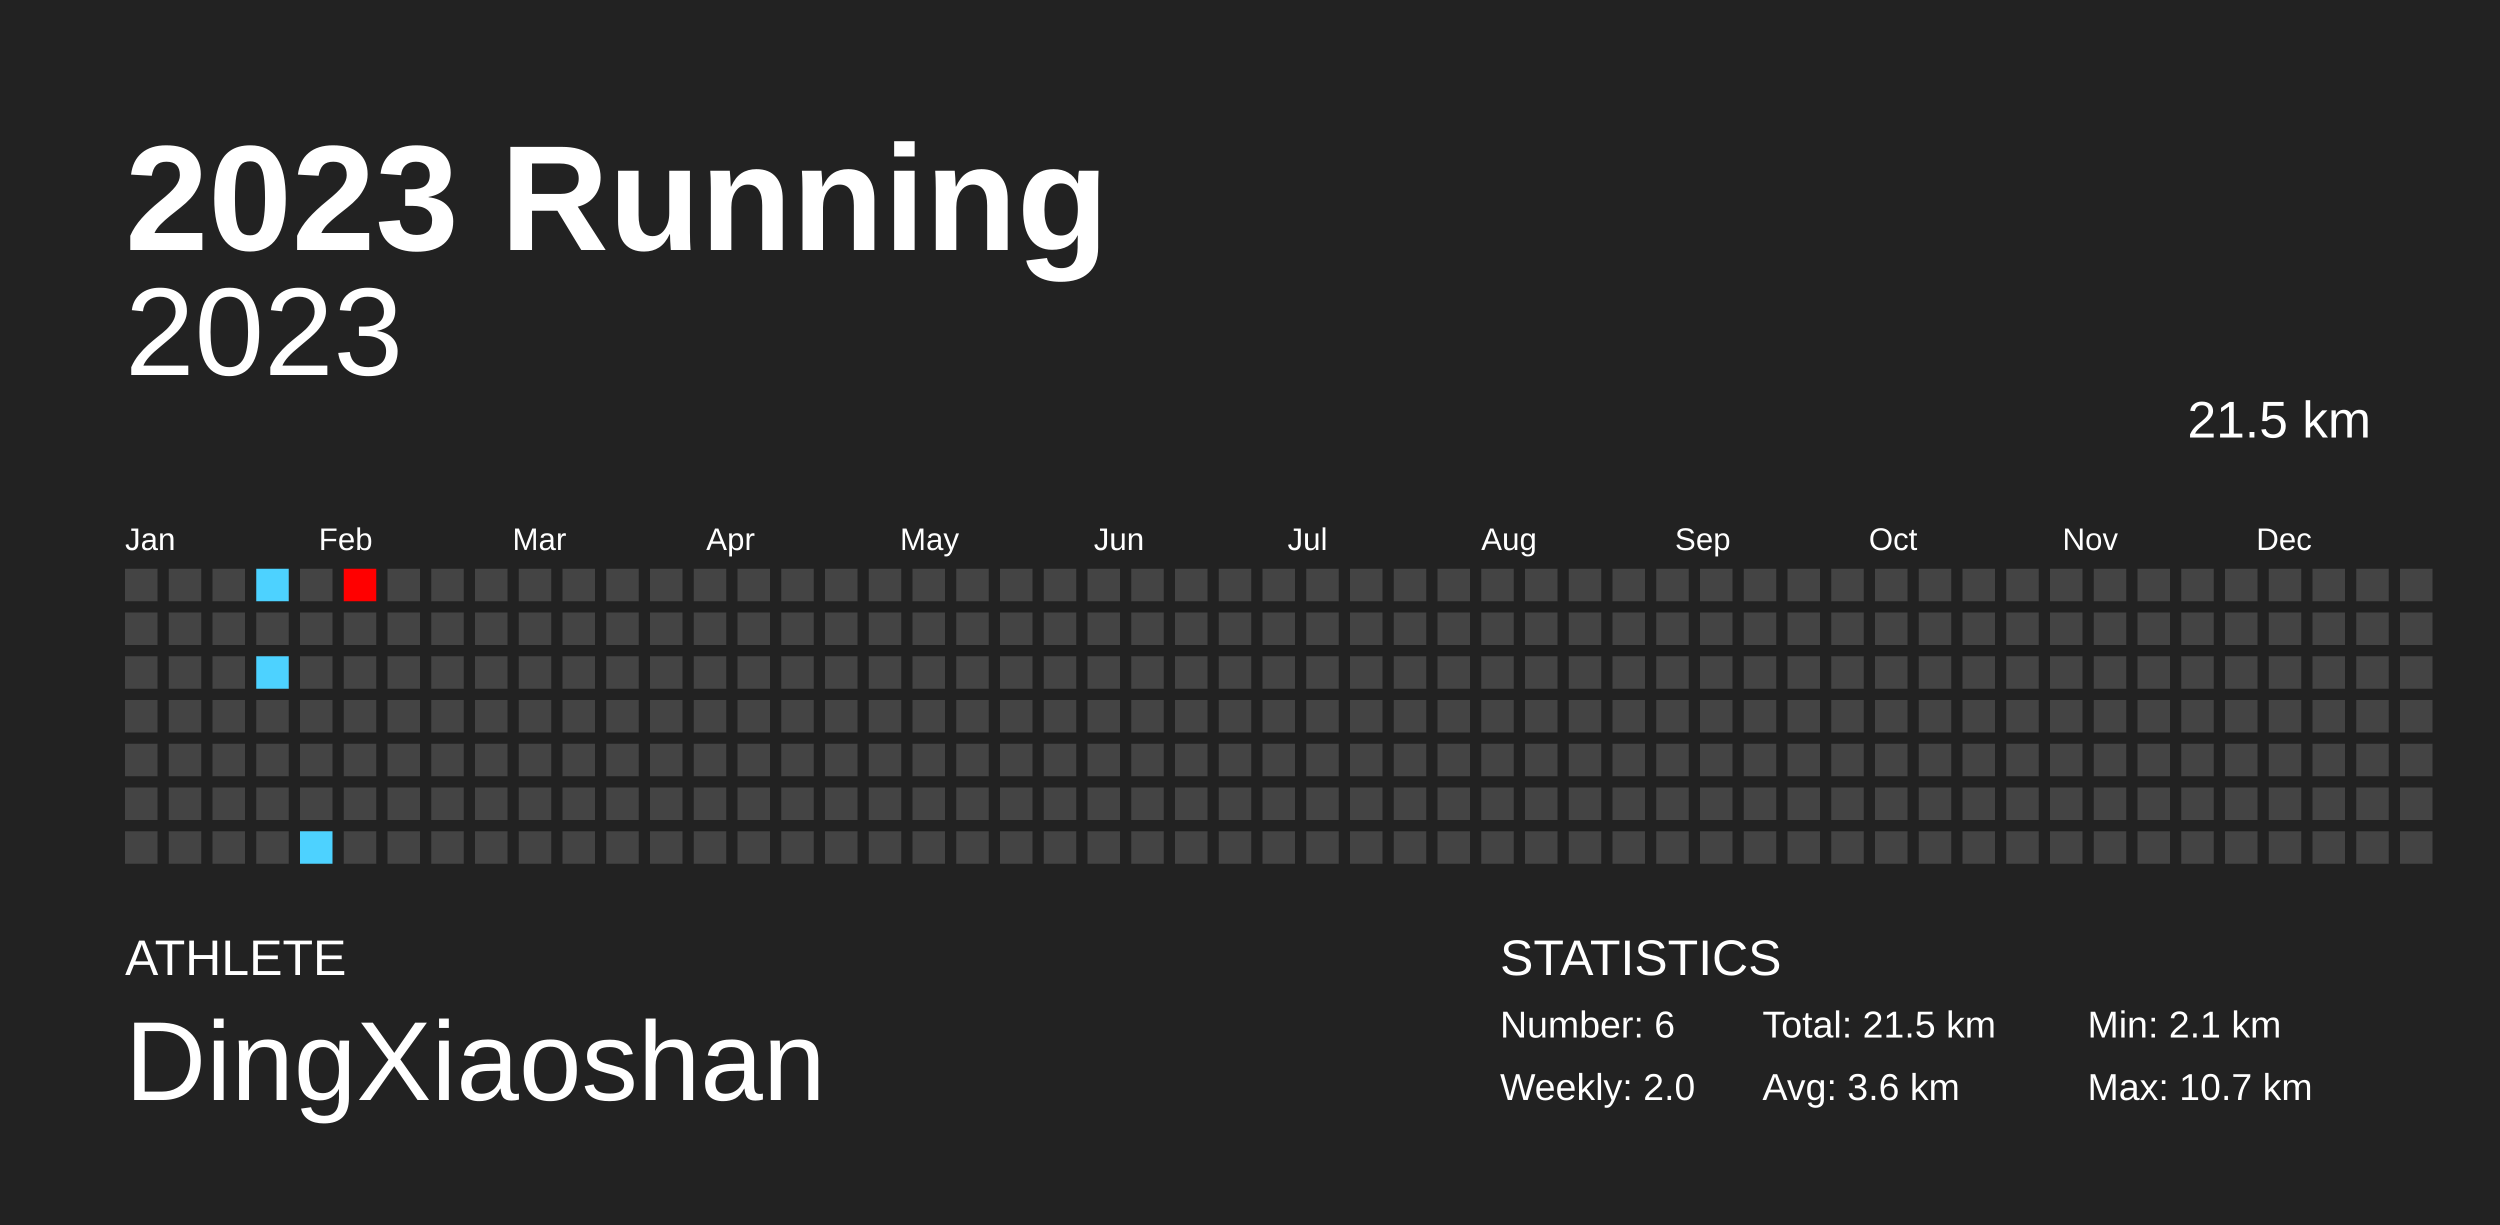
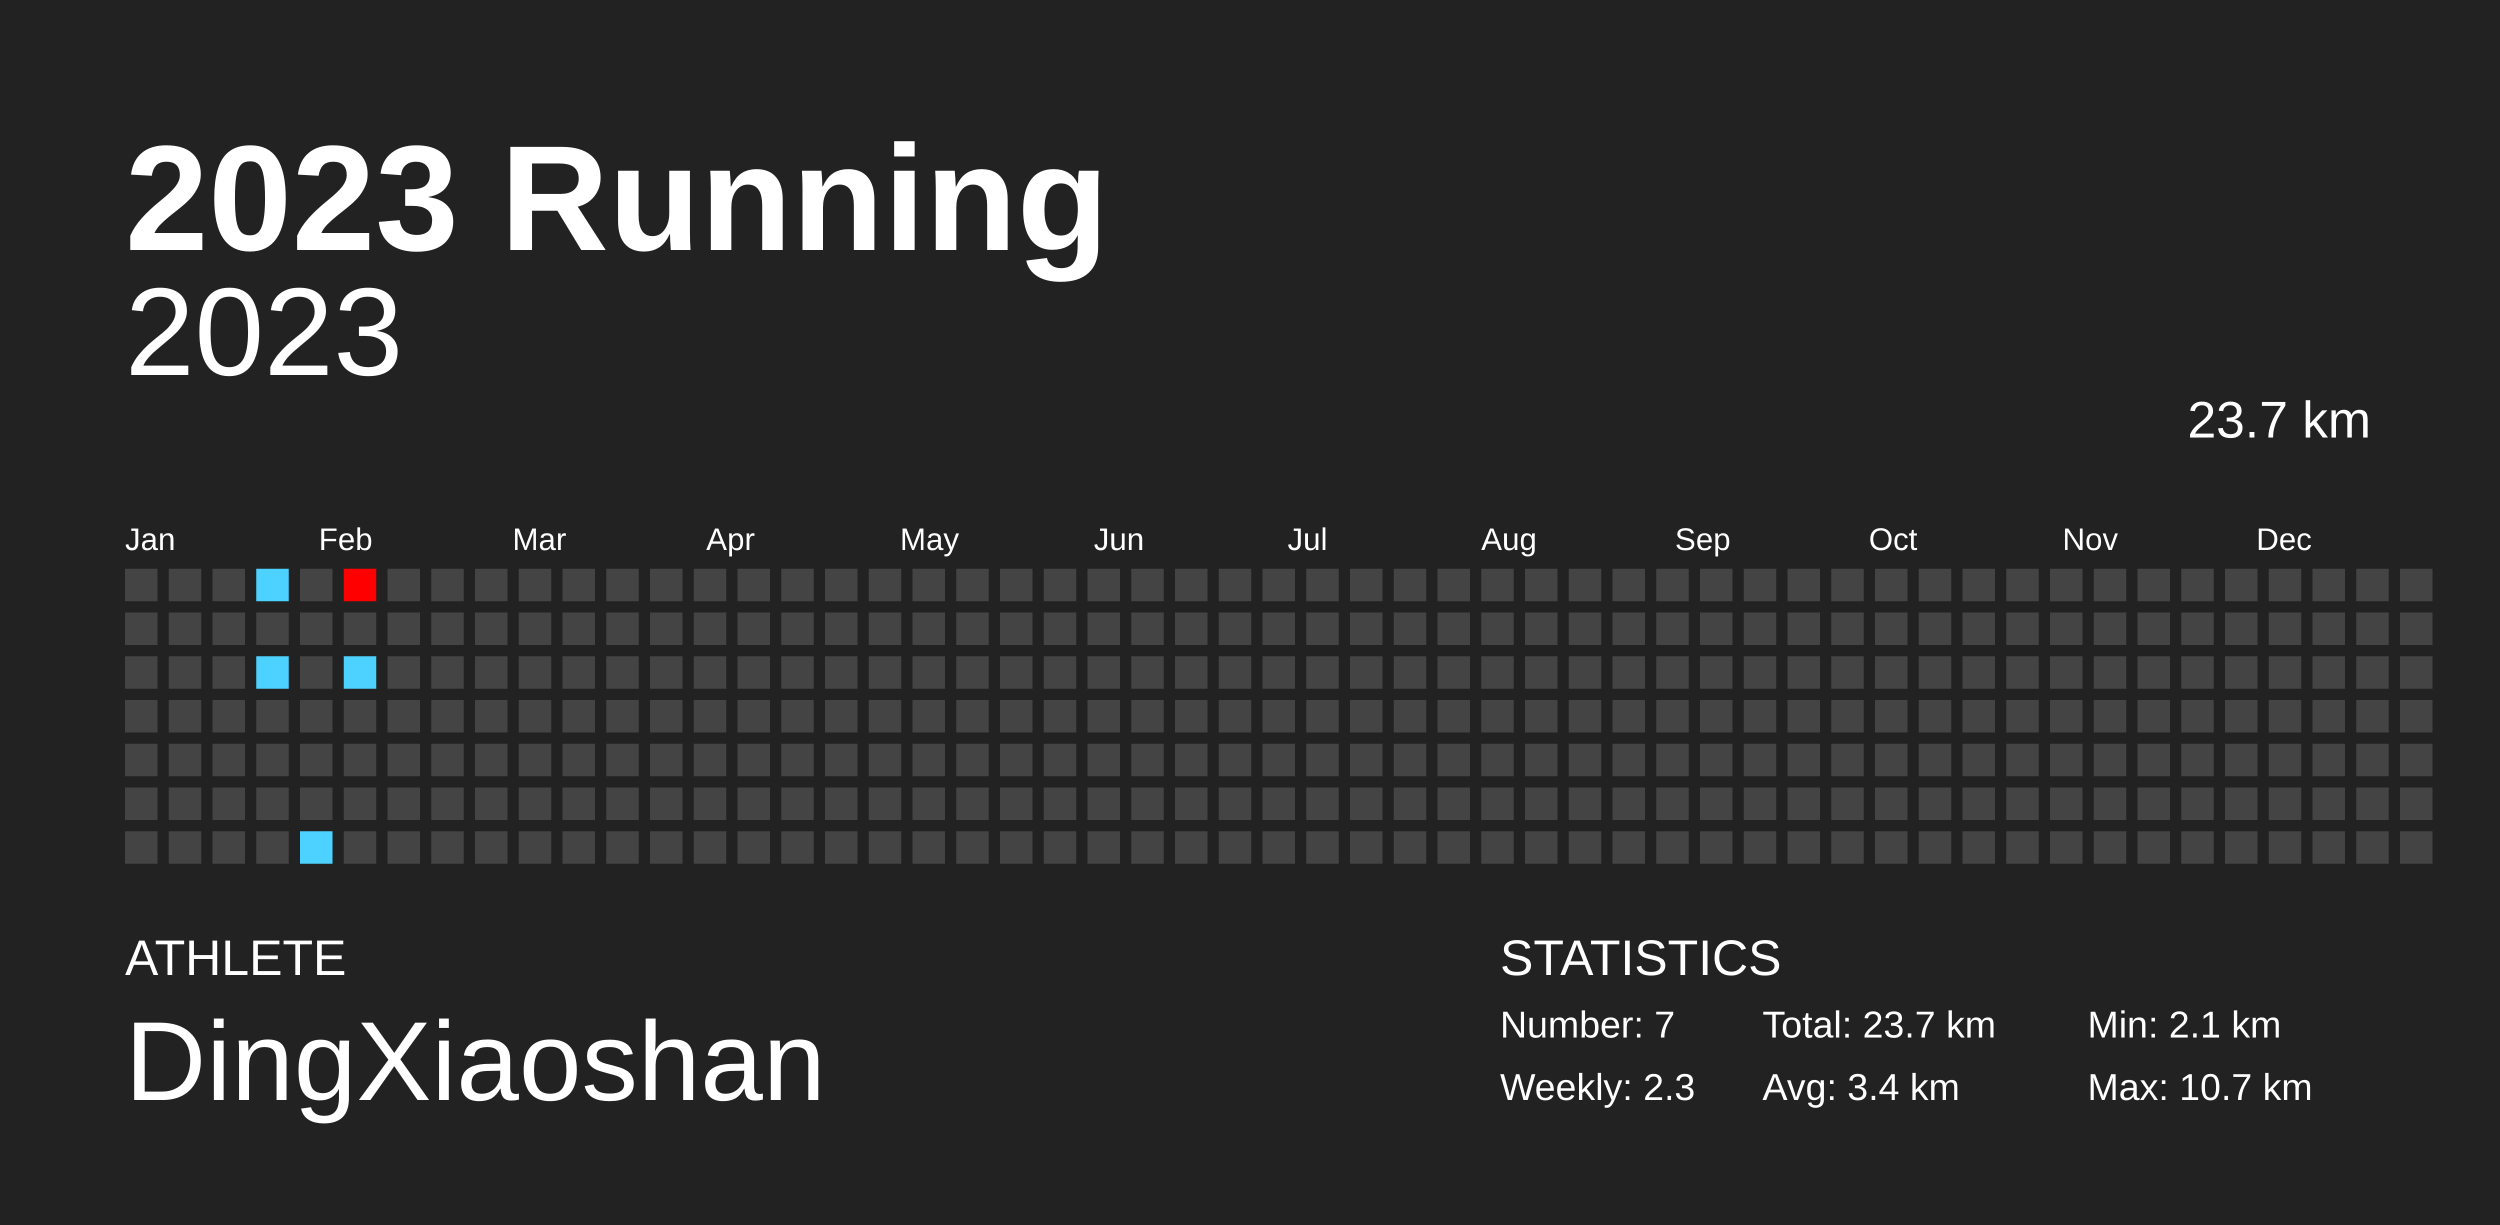
<svg xmlns="http://www.w3.org/2000/svg" baseProfile="full" height="98mm" version="1.1" viewBox="0,0,200,98" width="200mm">
  <defs />
  <rect fill="#222222" height="98" width="200" x="0" y="0" />
  <text fill="#FFFFFF" style="font-size:12px; font-family:Arial; font-weight:bold;" x="10" y="20">2023 Running</text>
  <text fill="#FFFFFF" style="font-size:4px; font-family:Arial" x="10" y="78">ATHLETE</text>
  <text fill="#FFFFFF" style="font-size:9px; font-family:Arial" x="10" y="88">DingXiaoshan</text>
  <text fill="#FFFFFF" style="font-size:4px; font-family:Arial" x="120" y="78">STATISTICS</text>
-   <text fill="#FFFFFF" style="font-size:3px; font-family:Arial" x="120" y="83">Number: 6</text>
-   <text fill="#FFFFFF" style="font-size:3px; font-family:Arial" x="120" y="88">Weekly: 2.0</text>
-   <text fill="#FFFFFF" style="font-size:3px; font-family:Arial" x="141" y="83">Total: 21.5 km</text>
-   <text fill="#FFFFFF" style="font-size:3px; font-family:Arial" x="141" y="88">Avg: 3.6 km</text>
+   <text fill="#FFFFFF" style="font-size:3px; font-family:Arial" x="120" y="83">Number: 7</text>
+   <text fill="#FFFFFF" style="font-size:3px; font-family:Arial" x="120" y="88">Weekly: 2.3</text>
+   <text fill="#FFFFFF" style="font-size:3px; font-family:Arial" x="141" y="83">Total: 23.7 km</text>
+   <text fill="#FFFFFF" style="font-size:3px; font-family:Arial" x="141" y="88">Avg: 3.4 km</text>
  <text fill="#FFFFFF" style="font-size:3px; font-family:Arial" x="167" y="83">Min: 2.1 km</text>
  <text fill="#FFFFFF" style="font-size:3px; font-family:Arial" x="167" y="88">Max: 10.7 km</text>
  <text alignment-baseline="hanging" fill="#FFFFFF" style="font-size:10.0px; font-family:Arial;" x="10" y="30">2023</text>
-   <text alignment-baseline="hanging" fill="#FFFFFF" style="font-size:4.125px; font-family:Arial;" x="175" y="35">21.5 km</text>
+   <text alignment-baseline="hanging" fill="#FFFFFF" style="font-size:4.125px; font-family:Arial;" x="175" y="35">23.7 km</text>
  <text fill="#FFFFFF" style="font-size:2.5px; font-family:Arial" x="10.0" y="44">Jan</text>
  <text fill="#FFFFFF" style="font-size:2.5px; font-family:Arial" x="25.5" y="44">Feb</text>
  <text fill="#FFFFFF" style="font-size:2.5px; font-family:Arial" x="41.0" y="44">Mar</text>
  <text fill="#FFFFFF" style="font-size:2.5px; font-family:Arial" x="56.5" y="44">Apr</text>
  <text fill="#FFFFFF" style="font-size:2.5px; font-family:Arial" x="72.0" y="44">May</text>
  <text fill="#FFFFFF" style="font-size:2.5px; font-family:Arial" x="87.5" y="44">Jun</text>
  <text fill="#FFFFFF" style="font-size:2.5px; font-family:Arial" x="103.0" y="44">Jul</text>
  <text fill="#FFFFFF" style="font-size:2.5px; font-family:Arial" x="118.5" y="44">Aug</text>
  <text fill="#FFFFFF" style="font-size:2.5px; font-family:Arial" x="134.0" y="44">Sep</text>
  <text fill="#FFFFFF" style="font-size:2.5px; font-family:Arial" x="149.5" y="44">Oct</text>
  <text fill="#FFFFFF" style="font-size:2.5px; font-family:Arial" x="165.0" y="44">Nov</text>
  <text fill="#FFFFFF" style="font-size:2.5px; font-family:Arial" x="180.5" y="44">Dec</text>
  <rect fill="#444444" height="2.6" width="2.6" x="10.0" y="45.5" />
  <rect fill="#444444" height="2.6" width="2.6" x="10.0" y="49.0" />
  <rect fill="#444444" height="2.6" width="2.6" x="10.0" y="52.5" />
  <rect fill="#444444" height="2.6" width="2.6" x="10.0" y="56.0" />
  <rect fill="#444444" height="2.6" width="2.6" x="10.0" y="59.5" />
  <rect fill="#444444" height="2.6" width="2.6" x="10.0" y="63.0" />
  <rect fill="#444444" height="2.6" width="2.6" x="10.0" y="66.5" />
  <rect fill="#444444" height="2.6" width="2.6" x="13.5" y="45.5" />
  <rect fill="#444444" height="2.6" width="2.6" x="13.5" y="49.0" />
  <rect fill="#444444" height="2.6" width="2.6" x="13.5" y="52.5" />
  <rect fill="#444444" height="2.6" width="2.6" x="13.5" y="56.0" />
  <rect fill="#444444" height="2.6" width="2.6" x="13.5" y="59.5" />
  <rect fill="#444444" height="2.6" width="2.6" x="13.5" y="63.0" />
  <rect fill="#444444" height="2.6" width="2.6" x="13.5" y="66.5" />
  <rect fill="#444444" height="2.6" width="2.6" x="17.0" y="45.5" />
  <rect fill="#444444" height="2.6" width="2.6" x="17.0" y="49.0" />
  <rect fill="#444444" height="2.6" width="2.6" x="17.0" y="52.5" />
  <rect fill="#444444" height="2.6" width="2.6" x="17.0" y="56.0" />
  <rect fill="#444444" height="2.6" width="2.6" x="17.0" y="59.5" />
  <rect fill="#444444" height="2.6" width="2.6" x="17.0" y="63.0" />
  <rect fill="#444444" height="2.6" width="2.6" x="17.0" y="66.5" />
  <rect fill="#4dd2ff" height="2.6" width="2.6" x="20.5" y="45.5" />
  <rect fill="#444444" height="2.6" width="2.6" x="20.5" y="49.0" />
  <rect fill="#4dd2ff" height="2.6" width="2.6" x="20.5" y="52.5" />
  <rect fill="#444444" height="2.6" width="2.6" x="20.5" y="56.0" />
  <rect fill="#444444" height="2.6" width="2.6" x="20.5" y="59.5" />
  <rect fill="#444444" height="2.6" width="2.6" x="20.5" y="63.0" />
  <rect fill="#444444" height="2.6" width="2.6" x="20.5" y="66.5" />
  <rect fill="#444444" height="2.6" width="2.6" x="24.0" y="45.5" />
  <rect fill="#444444" height="2.6" width="2.6" x="24.0" y="49.0" />
  <rect fill="#444444" height="2.6" width="2.6" x="24.0" y="52.5" />
  <rect fill="#444444" height="2.6" width="2.6" x="24.0" y="56.0" />
  <rect fill="#444444" height="2.6" width="2.6" x="24.0" y="59.5" />
  <rect fill="#444444" height="2.6" width="2.6" x="24.0" y="63.0" />
  <rect fill="#4dd2ff" height="2.6" width="2.6" x="24.0" y="66.5" />
  <rect fill="#ff0000" height="2.6" width="2.6" x="27.5" y="45.5" />
  <rect fill="#444444" height="2.6" width="2.6" x="27.5" y="49.0" />
-   <rect fill="#444444" height="2.6" width="2.6" x="27.5" y="52.5" />
+   <rect fill="#4dd2ff" height="2.6" width="2.6" x="27.5" y="52.5" />
  <rect fill="#444444" height="2.6" width="2.6" x="27.5" y="56.0" />
  <rect fill="#444444" height="2.6" width="2.6" x="27.5" y="59.5" />
  <rect fill="#444444" height="2.6" width="2.6" x="27.5" y="63.0" />
  <rect fill="#444444" height="2.6" width="2.6" x="27.5" y="66.5" />
  <rect fill="#444444" height="2.6" width="2.6" x="31.0" y="45.5" />
  <rect fill="#444444" height="2.6" width="2.6" x="31.0" y="49.0" />
  <rect fill="#444444" height="2.6" width="2.6" x="31.0" y="52.5" />
  <rect fill="#444444" height="2.6" width="2.6" x="31.0" y="56.0" />
  <rect fill="#444444" height="2.6" width="2.6" x="31.0" y="59.5" />
  <rect fill="#444444" height="2.6" width="2.6" x="31.0" y="63.0" />
  <rect fill="#444444" height="2.6" width="2.6" x="31.0" y="66.5" />
  <rect fill="#444444" height="2.6" width="2.6" x="34.5" y="45.5" />
  <rect fill="#444444" height="2.6" width="2.6" x="34.5" y="49.0" />
  <rect fill="#444444" height="2.6" width="2.6" x="34.5" y="52.5" />
  <rect fill="#444444" height="2.6" width="2.6" x="34.5" y="56.0" />
  <rect fill="#444444" height="2.6" width="2.6" x="34.5" y="59.5" />
  <rect fill="#444444" height="2.6" width="2.6" x="34.5" y="63.0" />
  <rect fill="#444444" height="2.6" width="2.6" x="34.5" y="66.5" />
  <rect fill="#444444" height="2.6" width="2.6" x="38.0" y="45.5" />
  <rect fill="#444444" height="2.6" width="2.6" x="38.0" y="49.0" />
  <rect fill="#444444" height="2.6" width="2.6" x="38.0" y="52.5" />
  <rect fill="#444444" height="2.6" width="2.6" x="38.0" y="56.0" />
  <rect fill="#444444" height="2.6" width="2.6" x="38.0" y="59.5" />
  <rect fill="#444444" height="2.6" width="2.6" x="38.0" y="63.0" />
  <rect fill="#444444" height="2.6" width="2.6" x="38.0" y="66.5" />
  <rect fill="#444444" height="2.6" width="2.6" x="41.5" y="45.5" />
  <rect fill="#444444" height="2.6" width="2.6" x="41.5" y="49.0" />
  <rect fill="#444444" height="2.6" width="2.6" x="41.5" y="52.5" />
  <rect fill="#444444" height="2.6" width="2.6" x="41.5" y="56.0" />
  <rect fill="#444444" height="2.6" width="2.6" x="41.5" y="59.5" />
  <rect fill="#444444" height="2.6" width="2.6" x="41.5" y="63.0" />
  <rect fill="#444444" height="2.6" width="2.6" x="41.5" y="66.5" />
  <rect fill="#444444" height="2.6" width="2.6" x="45.0" y="45.5" />
  <rect fill="#444444" height="2.6" width="2.6" x="45.0" y="49.0" />
  <rect fill="#444444" height="2.6" width="2.6" x="45.0" y="52.5" />
  <rect fill="#444444" height="2.6" width="2.6" x="45.0" y="56.0" />
  <rect fill="#444444" height="2.6" width="2.6" x="45.0" y="59.5" />
  <rect fill="#444444" height="2.6" width="2.6" x="45.0" y="63.0" />
  <rect fill="#444444" height="2.6" width="2.6" x="45.0" y="66.5" />
  <rect fill="#444444" height="2.6" width="2.6" x="48.5" y="45.5" />
  <rect fill="#444444" height="2.6" width="2.6" x="48.5" y="49.0" />
  <rect fill="#444444" height="2.6" width="2.6" x="48.5" y="52.5" />
  <rect fill="#444444" height="2.6" width="2.6" x="48.5" y="56.0" />
  <rect fill="#444444" height="2.6" width="2.6" x="48.5" y="59.5" />
  <rect fill="#444444" height="2.6" width="2.6" x="48.5" y="63.0" />
  <rect fill="#444444" height="2.6" width="2.6" x="48.5" y="66.5" />
  <rect fill="#444444" height="2.6" width="2.6" x="52.0" y="45.5" />
  <rect fill="#444444" height="2.6" width="2.6" x="52.0" y="49.0" />
  <rect fill="#444444" height="2.6" width="2.6" x="52.0" y="52.5" />
  <rect fill="#444444" height="2.6" width="2.6" x="52.0" y="56.0" />
  <rect fill="#444444" height="2.6" width="2.6" x="52.0" y="59.5" />
  <rect fill="#444444" height="2.6" width="2.6" x="52.0" y="63.0" />
  <rect fill="#444444" height="2.6" width="2.6" x="52.0" y="66.5" />
  <rect fill="#444444" height="2.6" width="2.6" x="55.5" y="45.5" />
  <rect fill="#444444" height="2.6" width="2.6" x="55.5" y="49.0" />
  <rect fill="#444444" height="2.6" width="2.6" x="55.5" y="52.5" />
  <rect fill="#444444" height="2.6" width="2.6" x="55.5" y="56.0" />
  <rect fill="#444444" height="2.6" width="2.6" x="55.5" y="59.5" />
  <rect fill="#444444" height="2.6" width="2.6" x="55.5" y="63.0" />
  <rect fill="#444444" height="2.6" width="2.6" x="55.5" y="66.5" />
  <rect fill="#444444" height="2.6" width="2.6" x="59.0" y="45.5" />
  <rect fill="#444444" height="2.6" width="2.6" x="59.0" y="49.0" />
  <rect fill="#444444" height="2.6" width="2.6" x="59.0" y="52.5" />
  <rect fill="#444444" height="2.6" width="2.6" x="59.0" y="56.0" />
  <rect fill="#444444" height="2.6" width="2.6" x="59.0" y="59.5" />
  <rect fill="#444444" height="2.6" width="2.6" x="59.0" y="63.0" />
  <rect fill="#444444" height="2.6" width="2.6" x="59.0" y="66.5" />
  <rect fill="#444444" height="2.6" width="2.6" x="62.5" y="45.5" />
  <rect fill="#444444" height="2.6" width="2.6" x="62.5" y="49.0" />
  <rect fill="#444444" height="2.6" width="2.6" x="62.5" y="52.5" />
  <rect fill="#444444" height="2.6" width="2.6" x="62.5" y="56.0" />
  <rect fill="#444444" height="2.6" width="2.6" x="62.5" y="59.5" />
  <rect fill="#444444" height="2.6" width="2.6" x="62.5" y="63.0" />
  <rect fill="#444444" height="2.6" width="2.6" x="62.5" y="66.5" />
  <rect fill="#444444" height="2.6" width="2.6" x="66.0" y="45.5" />
  <rect fill="#444444" height="2.6" width="2.6" x="66.0" y="49.0" />
  <rect fill="#444444" height="2.6" width="2.6" x="66.0" y="52.5" />
  <rect fill="#444444" height="2.6" width="2.6" x="66.0" y="56.0" />
  <rect fill="#444444" height="2.6" width="2.6" x="66.0" y="59.5" />
  <rect fill="#444444" height="2.6" width="2.6" x="66.0" y="63.0" />
  <rect fill="#444444" height="2.6" width="2.6" x="66.0" y="66.5" />
  <rect fill="#444444" height="2.6" width="2.6" x="69.5" y="45.5" />
  <rect fill="#444444" height="2.6" width="2.6" x="69.5" y="49.0" />
  <rect fill="#444444" height="2.6" width="2.6" x="69.5" y="52.5" />
  <rect fill="#444444" height="2.6" width="2.6" x="69.5" y="56.0" />
  <rect fill="#444444" height="2.6" width="2.6" x="69.5" y="59.5" />
  <rect fill="#444444" height="2.6" width="2.6" x="69.5" y="63.0" />
  <rect fill="#444444" height="2.6" width="2.6" x="69.5" y="66.5" />
  <rect fill="#444444" height="2.6" width="2.6" x="73.0" y="45.5" />
  <rect fill="#444444" height="2.6" width="2.6" x="73.0" y="49.0" />
  <rect fill="#444444" height="2.6" width="2.6" x="73.0" y="52.5" />
  <rect fill="#444444" height="2.6" width="2.6" x="73.0" y="56.0" />
  <rect fill="#444444" height="2.6" width="2.6" x="73.0" y="59.5" />
  <rect fill="#444444" height="2.6" width="2.6" x="73.0" y="63.0" />
  <rect fill="#444444" height="2.6" width="2.6" x="73.0" y="66.5" />
  <rect fill="#444444" height="2.6" width="2.6" x="76.5" y="45.5" />
  <rect fill="#444444" height="2.6" width="2.6" x="76.5" y="49.0" />
  <rect fill="#444444" height="2.6" width="2.6" x="76.5" y="52.5" />
  <rect fill="#444444" height="2.6" width="2.6" x="76.5" y="56.0" />
  <rect fill="#444444" height="2.6" width="2.6" x="76.5" y="59.5" />
  <rect fill="#444444" height="2.6" width="2.6" x="76.5" y="63.0" />
  <rect fill="#444444" height="2.6" width="2.6" x="76.5" y="66.5" />
  <rect fill="#444444" height="2.6" width="2.6" x="80.0" y="45.5" />
  <rect fill="#444444" height="2.6" width="2.6" x="80.0" y="49.0" />
  <rect fill="#444444" height="2.6" width="2.6" x="80.0" y="52.5" />
  <rect fill="#444444" height="2.6" width="2.6" x="80.0" y="56.0" />
  <rect fill="#444444" height="2.6" width="2.6" x="80.0" y="59.5" />
  <rect fill="#444444" height="2.6" width="2.6" x="80.0" y="63.0" />
  <rect fill="#444444" height="2.6" width="2.6" x="80.0" y="66.5" />
  <rect fill="#444444" height="2.6" width="2.6" x="83.5" y="45.5" />
  <rect fill="#444444" height="2.6" width="2.6" x="83.5" y="49.0" />
  <rect fill="#444444" height="2.6" width="2.6" x="83.5" y="52.5" />
  <rect fill="#444444" height="2.6" width="2.6" x="83.5" y="56.0" />
  <rect fill="#444444" height="2.6" width="2.6" x="83.5" y="59.5" />
  <rect fill="#444444" height="2.6" width="2.6" x="83.5" y="63.0" />
  <rect fill="#444444" height="2.6" width="2.6" x="83.5" y="66.5" />
  <rect fill="#444444" height="2.6" width="2.6" x="87.0" y="45.5" />
  <rect fill="#444444" height="2.6" width="2.6" x="87.0" y="49.0" />
  <rect fill="#444444" height="2.6" width="2.6" x="87.0" y="52.5" />
  <rect fill="#444444" height="2.6" width="2.6" x="87.0" y="56.0" />
  <rect fill="#444444" height="2.6" width="2.6" x="87.0" y="59.5" />
  <rect fill="#444444" height="2.6" width="2.6" x="87.0" y="63.0" />
  <rect fill="#444444" height="2.6" width="2.6" x="87.0" y="66.5" />
  <rect fill="#444444" height="2.6" width="2.6" x="90.5" y="45.5" />
  <rect fill="#444444" height="2.6" width="2.6" x="90.5" y="49.0" />
  <rect fill="#444444" height="2.6" width="2.6" x="90.5" y="52.5" />
  <rect fill="#444444" height="2.6" width="2.6" x="90.5" y="56.0" />
  <rect fill="#444444" height="2.6" width="2.6" x="90.5" y="59.5" />
  <rect fill="#444444" height="2.6" width="2.6" x="90.5" y="63.0" />
  <rect fill="#444444" height="2.6" width="2.6" x="90.5" y="66.5" />
  <rect fill="#444444" height="2.6" width="2.6" x="94.0" y="45.5" />
  <rect fill="#444444" height="2.6" width="2.6" x="94.0" y="49.0" />
  <rect fill="#444444" height="2.6" width="2.6" x="94.0" y="52.5" />
  <rect fill="#444444" height="2.6" width="2.6" x="94.0" y="56.0" />
  <rect fill="#444444" height="2.6" width="2.6" x="94.0" y="59.5" />
  <rect fill="#444444" height="2.6" width="2.6" x="94.0" y="63.0" />
  <rect fill="#444444" height="2.6" width="2.6" x="94.0" y="66.5" />
  <rect fill="#444444" height="2.6" width="2.6" x="97.5" y="45.5" />
  <rect fill="#444444" height="2.6" width="2.6" x="97.5" y="49.0" />
  <rect fill="#444444" height="2.6" width="2.6" x="97.5" y="52.5" />
  <rect fill="#444444" height="2.6" width="2.6" x="97.5" y="56.0" />
  <rect fill="#444444" height="2.6" width="2.6" x="97.5" y="59.5" />
  <rect fill="#444444" height="2.6" width="2.6" x="97.5" y="63.0" />
  <rect fill="#444444" height="2.6" width="2.6" x="97.5" y="66.5" />
  <rect fill="#444444" height="2.6" width="2.6" x="101.0" y="45.5" />
  <rect fill="#444444" height="2.6" width="2.6" x="101.0" y="49.0" />
  <rect fill="#444444" height="2.6" width="2.6" x="101.0" y="52.5" />
  <rect fill="#444444" height="2.6" width="2.6" x="101.0" y="56.0" />
  <rect fill="#444444" height="2.6" width="2.6" x="101.0" y="59.5" />
  <rect fill="#444444" height="2.6" width="2.6" x="101.0" y="63.0" />
  <rect fill="#444444" height="2.6" width="2.6" x="101.0" y="66.5" />
  <rect fill="#444444" height="2.6" width="2.6" x="104.5" y="45.5" />
  <rect fill="#444444" height="2.6" width="2.6" x="104.5" y="49.0" />
  <rect fill="#444444" height="2.6" width="2.6" x="104.5" y="52.5" />
  <rect fill="#444444" height="2.6" width="2.6" x="104.5" y="56.0" />
  <rect fill="#444444" height="2.6" width="2.6" x="104.5" y="59.5" />
  <rect fill="#444444" height="2.6" width="2.6" x="104.5" y="63.0" />
  <rect fill="#444444" height="2.6" width="2.6" x="104.5" y="66.5" />
  <rect fill="#444444" height="2.6" width="2.6" x="108.0" y="45.5" />
  <rect fill="#444444" height="2.6" width="2.6" x="108.0" y="49.0" />
  <rect fill="#444444" height="2.6" width="2.6" x="108.0" y="52.5" />
  <rect fill="#444444" height="2.6" width="2.6" x="108.0" y="56.0" />
  <rect fill="#444444" height="2.6" width="2.6" x="108.0" y="59.5" />
  <rect fill="#444444" height="2.6" width="2.6" x="108.0" y="63.0" />
  <rect fill="#444444" height="2.6" width="2.6" x="108.0" y="66.5" />
  <rect fill="#444444" height="2.6" width="2.6" x="111.5" y="45.5" />
  <rect fill="#444444" height="2.6" width="2.6" x="111.5" y="49.0" />
  <rect fill="#444444" height="2.6" width="2.6" x="111.5" y="52.5" />
  <rect fill="#444444" height="2.6" width="2.6" x="111.5" y="56.0" />
  <rect fill="#444444" height="2.6" width="2.6" x="111.5" y="59.5" />
  <rect fill="#444444" height="2.6" width="2.6" x="111.5" y="63.0" />
  <rect fill="#444444" height="2.6" width="2.6" x="111.5" y="66.5" />
  <rect fill="#444444" height="2.6" width="2.6" x="115.0" y="45.5" />
  <rect fill="#444444" height="2.6" width="2.6" x="115.0" y="49.0" />
  <rect fill="#444444" height="2.6" width="2.6" x="115.0" y="52.5" />
  <rect fill="#444444" height="2.6" width="2.6" x="115.0" y="56.0" />
  <rect fill="#444444" height="2.6" width="2.6" x="115.0" y="59.5" />
  <rect fill="#444444" height="2.6" width="2.6" x="115.0" y="63.0" />
  <rect fill="#444444" height="2.6" width="2.6" x="115.0" y="66.5" />
  <rect fill="#444444" height="2.6" width="2.6" x="118.5" y="45.5" />
  <rect fill="#444444" height="2.6" width="2.6" x="118.5" y="49.0" />
  <rect fill="#444444" height="2.6" width="2.6" x="118.5" y="52.5" />
  <rect fill="#444444" height="2.6" width="2.6" x="118.5" y="56.0" />
  <rect fill="#444444" height="2.6" width="2.6" x="118.5" y="59.5" />
  <rect fill="#444444" height="2.6" width="2.6" x="118.5" y="63.0" />
  <rect fill="#444444" height="2.6" width="2.6" x="118.5" y="66.5" />
  <rect fill="#444444" height="2.6" width="2.6" x="122.0" y="45.5" />
  <rect fill="#444444" height="2.6" width="2.6" x="122.0" y="49.0" />
  <rect fill="#444444" height="2.6" width="2.6" x="122.0" y="52.5" />
  <rect fill="#444444" height="2.6" width="2.6" x="122.0" y="56.0" />
  <rect fill="#444444" height="2.6" width="2.6" x="122.0" y="59.5" />
  <rect fill="#444444" height="2.6" width="2.6" x="122.0" y="63.0" />
  <rect fill="#444444" height="2.6" width="2.6" x="122.0" y="66.5" />
  <rect fill="#444444" height="2.6" width="2.6" x="125.5" y="45.5" />
  <rect fill="#444444" height="2.6" width="2.6" x="125.5" y="49.0" />
  <rect fill="#444444" height="2.6" width="2.6" x="125.5" y="52.5" />
  <rect fill="#444444" height="2.6" width="2.6" x="125.5" y="56.0" />
  <rect fill="#444444" height="2.6" width="2.6" x="125.5" y="59.5" />
  <rect fill="#444444" height="2.6" width="2.6" x="125.5" y="63.0" />
  <rect fill="#444444" height="2.6" width="2.6" x="125.5" y="66.5" />
  <rect fill="#444444" height="2.6" width="2.6" x="129.0" y="45.5" />
  <rect fill="#444444" height="2.6" width="2.6" x="129.0" y="49.0" />
  <rect fill="#444444" height="2.6" width="2.6" x="129.0" y="52.5" />
  <rect fill="#444444" height="2.6" width="2.6" x="129.0" y="56.0" />
  <rect fill="#444444" height="2.6" width="2.6" x="129.0" y="59.5" />
  <rect fill="#444444" height="2.6" width="2.6" x="129.0" y="63.0" />
  <rect fill="#444444" height="2.6" width="2.6" x="129.0" y="66.5" />
  <rect fill="#444444" height="2.6" width="2.6" x="132.5" y="45.5" />
  <rect fill="#444444" height="2.6" width="2.6" x="132.5" y="49.0" />
  <rect fill="#444444" height="2.6" width="2.6" x="132.5" y="52.5" />
  <rect fill="#444444" height="2.6" width="2.6" x="132.5" y="56.0" />
  <rect fill="#444444" height="2.6" width="2.6" x="132.5" y="59.5" />
  <rect fill="#444444" height="2.6" width="2.6" x="132.5" y="63.0" />
  <rect fill="#444444" height="2.6" width="2.6" x="132.5" y="66.5" />
  <rect fill="#444444" height="2.6" width="2.6" x="136.0" y="45.5" />
  <rect fill="#444444" height="2.6" width="2.6" x="136.0" y="49.0" />
  <rect fill="#444444" height="2.6" width="2.6" x="136.0" y="52.5" />
  <rect fill="#444444" height="2.6" width="2.6" x="136.0" y="56.0" />
  <rect fill="#444444" height="2.6" width="2.6" x="136.0" y="59.5" />
  <rect fill="#444444" height="2.6" width="2.6" x="136.0" y="63.0" />
  <rect fill="#444444" height="2.6" width="2.6" x="136.0" y="66.5" />
  <rect fill="#444444" height="2.6" width="2.6" x="139.5" y="45.5" />
  <rect fill="#444444" height="2.6" width="2.6" x="139.5" y="49.0" />
  <rect fill="#444444" height="2.6" width="2.6" x="139.5" y="52.5" />
  <rect fill="#444444" height="2.6" width="2.6" x="139.5" y="56.0" />
  <rect fill="#444444" height="2.6" width="2.6" x="139.5" y="59.5" />
  <rect fill="#444444" height="2.6" width="2.6" x="139.5" y="63.0" />
  <rect fill="#444444" height="2.6" width="2.6" x="139.5" y="66.5" />
  <rect fill="#444444" height="2.6" width="2.6" x="143.0" y="45.5" />
  <rect fill="#444444" height="2.6" width="2.6" x="143.0" y="49.0" />
  <rect fill="#444444" height="2.6" width="2.6" x="143.0" y="52.5" />
  <rect fill="#444444" height="2.6" width="2.6" x="143.0" y="56.0" />
  <rect fill="#444444" height="2.6" width="2.6" x="143.0" y="59.5" />
  <rect fill="#444444" height="2.6" width="2.6" x="143.0" y="63.0" />
  <rect fill="#444444" height="2.6" width="2.6" x="143.0" y="66.5" />
  <rect fill="#444444" height="2.6" width="2.6" x="146.5" y="45.5" />
  <rect fill="#444444" height="2.6" width="2.6" x="146.5" y="49.0" />
  <rect fill="#444444" height="2.6" width="2.6" x="146.5" y="52.5" />
  <rect fill="#444444" height="2.6" width="2.6" x="146.5" y="56.0" />
  <rect fill="#444444" height="2.6" width="2.6" x="146.5" y="59.5" />
  <rect fill="#444444" height="2.6" width="2.6" x="146.5" y="63.0" />
  <rect fill="#444444" height="2.6" width="2.6" x="146.5" y="66.5" />
  <rect fill="#444444" height="2.6" width="2.6" x="150.0" y="45.5" />
  <rect fill="#444444" height="2.6" width="2.6" x="150.0" y="49.0" />
  <rect fill="#444444" height="2.6" width="2.6" x="150.0" y="52.5" />
  <rect fill="#444444" height="2.6" width="2.6" x="150.0" y="56.0" />
  <rect fill="#444444" height="2.6" width="2.6" x="150.0" y="59.5" />
  <rect fill="#444444" height="2.6" width="2.6" x="150.0" y="63.0" />
  <rect fill="#444444" height="2.6" width="2.6" x="150.0" y="66.5" />
  <rect fill="#444444" height="2.6" width="2.6" x="153.5" y="45.5" />
  <rect fill="#444444" height="2.6" width="2.6" x="153.5" y="49.0" />
  <rect fill="#444444" height="2.6" width="2.6" x="153.5" y="52.5" />
  <rect fill="#444444" height="2.6" width="2.6" x="153.5" y="56.0" />
  <rect fill="#444444" height="2.6" width="2.6" x="153.5" y="59.5" />
  <rect fill="#444444" height="2.6" width="2.6" x="153.5" y="63.0" />
  <rect fill="#444444" height="2.6" width="2.6" x="153.5" y="66.5" />
  <rect fill="#444444" height="2.6" width="2.6" x="157.0" y="45.5" />
  <rect fill="#444444" height="2.6" width="2.6" x="157.0" y="49.0" />
  <rect fill="#444444" height="2.6" width="2.6" x="157.0" y="52.5" />
  <rect fill="#444444" height="2.6" width="2.6" x="157.0" y="56.0" />
  <rect fill="#444444" height="2.6" width="2.6" x="157.0" y="59.5" />
  <rect fill="#444444" height="2.6" width="2.6" x="157.0" y="63.0" />
  <rect fill="#444444" height="2.6" width="2.6" x="157.0" y="66.5" />
  <rect fill="#444444" height="2.6" width="2.6" x="160.5" y="45.5" />
  <rect fill="#444444" height="2.6" width="2.6" x="160.5" y="49.0" />
  <rect fill="#444444" height="2.6" width="2.6" x="160.5" y="52.5" />
  <rect fill="#444444" height="2.6" width="2.6" x="160.5" y="56.0" />
  <rect fill="#444444" height="2.6" width="2.6" x="160.5" y="59.5" />
  <rect fill="#444444" height="2.6" width="2.6" x="160.5" y="63.0" />
  <rect fill="#444444" height="2.6" width="2.6" x="160.5" y="66.5" />
  <rect fill="#444444" height="2.6" width="2.6" x="164.0" y="45.5" />
  <rect fill="#444444" height="2.6" width="2.6" x="164.0" y="49.0" />
  <rect fill="#444444" height="2.6" width="2.6" x="164.0" y="52.5" />
  <rect fill="#444444" height="2.6" width="2.6" x="164.0" y="56.0" />
  <rect fill="#444444" height="2.6" width="2.6" x="164.0" y="59.5" />
  <rect fill="#444444" height="2.6" width="2.6" x="164.0" y="63.0" />
  <rect fill="#444444" height="2.6" width="2.6" x="164.0" y="66.5" />
  <rect fill="#444444" height="2.6" width="2.6" x="167.5" y="45.5" />
  <rect fill="#444444" height="2.6" width="2.6" x="167.5" y="49.0" />
  <rect fill="#444444" height="2.6" width="2.6" x="167.5" y="52.5" />
  <rect fill="#444444" height="2.6" width="2.6" x="167.5" y="56.0" />
  <rect fill="#444444" height="2.6" width="2.6" x="167.5" y="59.5" />
  <rect fill="#444444" height="2.6" width="2.6" x="167.5" y="63.0" />
  <rect fill="#444444" height="2.6" width="2.6" x="167.5" y="66.5" />
  <rect fill="#444444" height="2.6" width="2.6" x="171.0" y="45.5" />
  <rect fill="#444444" height="2.6" width="2.6" x="171.0" y="49.0" />
  <rect fill="#444444" height="2.6" width="2.6" x="171.0" y="52.5" />
  <rect fill="#444444" height="2.6" width="2.6" x="171.0" y="56.0" />
  <rect fill="#444444" height="2.6" width="2.6" x="171.0" y="59.5" />
  <rect fill="#444444" height="2.6" width="2.6" x="171.0" y="63.0" />
  <rect fill="#444444" height="2.6" width="2.6" x="171.0" y="66.5" />
  <rect fill="#444444" height="2.6" width="2.6" x="174.5" y="45.5" />
  <rect fill="#444444" height="2.6" width="2.6" x="174.5" y="49.0" />
  <rect fill="#444444" height="2.6" width="2.6" x="174.5" y="52.5" />
  <rect fill="#444444" height="2.6" width="2.6" x="174.5" y="56.0" />
  <rect fill="#444444" height="2.6" width="2.6" x="174.5" y="59.5" />
  <rect fill="#444444" height="2.6" width="2.6" x="174.5" y="63.0" />
  <rect fill="#444444" height="2.6" width="2.6" x="174.5" y="66.5" />
  <rect fill="#444444" height="2.6" width="2.6" x="178.0" y="45.5" />
  <rect fill="#444444" height="2.6" width="2.6" x="178.0" y="49.0" />
  <rect fill="#444444" height="2.6" width="2.6" x="178.0" y="52.5" />
  <rect fill="#444444" height="2.6" width="2.6" x="178.0" y="56.0" />
  <rect fill="#444444" height="2.6" width="2.6" x="178.0" y="59.5" />
  <rect fill="#444444" height="2.6" width="2.6" x="178.0" y="63.0" />
  <rect fill="#444444" height="2.6" width="2.6" x="178.0" y="66.5" />
  <rect fill="#444444" height="2.6" width="2.6" x="181.5" y="45.5" />
  <rect fill="#444444" height="2.6" width="2.6" x="181.5" y="49.0" />
  <rect fill="#444444" height="2.6" width="2.6" x="181.5" y="52.5" />
  <rect fill="#444444" height="2.6" width="2.6" x="181.5" y="56.0" />
  <rect fill="#444444" height="2.6" width="2.6" x="181.5" y="59.5" />
  <rect fill="#444444" height="2.6" width="2.6" x="181.5" y="63.0" />
  <rect fill="#444444" height="2.6" width="2.6" x="181.5" y="66.5" />
  <rect fill="#444444" height="2.6" width="2.6" x="185.0" y="45.5" />
  <rect fill="#444444" height="2.6" width="2.6" x="185.0" y="49.0" />
  <rect fill="#444444" height="2.6" width="2.6" x="185.0" y="52.5" />
  <rect fill="#444444" height="2.6" width="2.6" x="185.0" y="56.0" />
  <rect fill="#444444" height="2.6" width="2.6" x="185.0" y="59.5" />
  <rect fill="#444444" height="2.6" width="2.6" x="185.0" y="63.0" />
  <rect fill="#444444" height="2.6" width="2.6" x="185.0" y="66.5" />
  <rect fill="#444444" height="2.6" width="2.6" x="188.5" y="45.5" />
  <rect fill="#444444" height="2.6" width="2.6" x="188.5" y="49.0" />
  <rect fill="#444444" height="2.6" width="2.6" x="188.5" y="52.5" />
  <rect fill="#444444" height="2.6" width="2.6" x="188.5" y="56.0" />
  <rect fill="#444444" height="2.6" width="2.6" x="188.5" y="59.5" />
  <rect fill="#444444" height="2.6" width="2.6" x="188.5" y="63.0" />
  <rect fill="#444444" height="2.6" width="2.6" x="188.5" y="66.5" />
  <rect fill="#444444" height="2.6" width="2.6" x="192.0" y="45.5" />
  <rect fill="#444444" height="2.6" width="2.6" x="192.0" y="49.0" />
  <rect fill="#444444" height="2.6" width="2.6" x="192.0" y="52.5" />
  <rect fill="#444444" height="2.6" width="2.6" x="192.0" y="56.0" />
  <rect fill="#444444" height="2.6" width="2.6" x="192.0" y="59.5" />
  <rect fill="#444444" height="2.6" width="2.6" x="192.0" y="63.0" />
  <rect fill="#444444" height="2.6" width="2.6" x="192.0" y="66.5" />
</svg>
